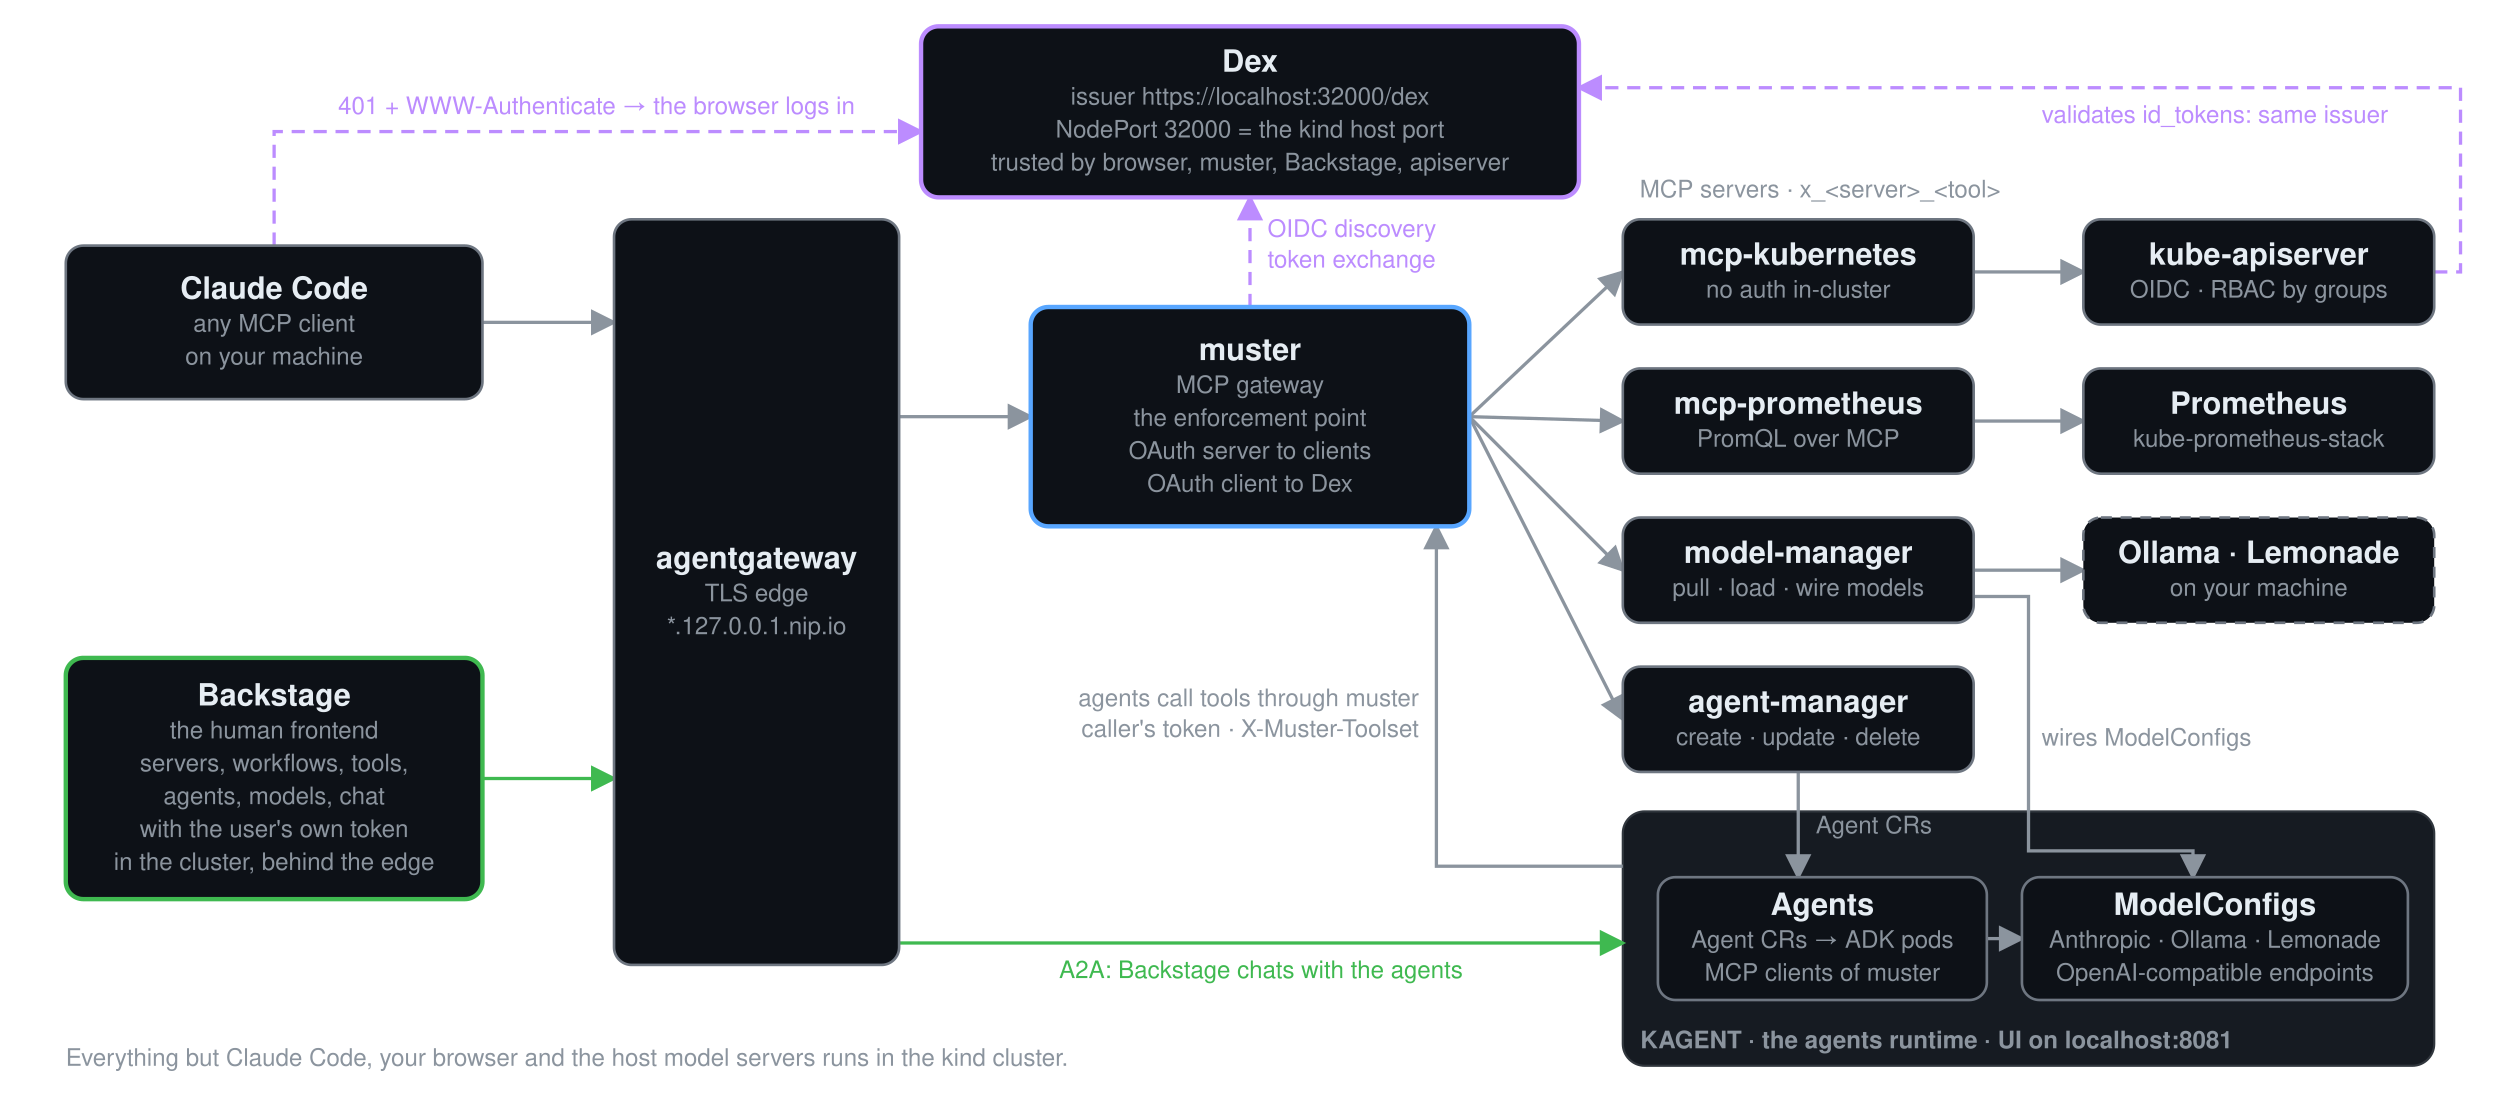
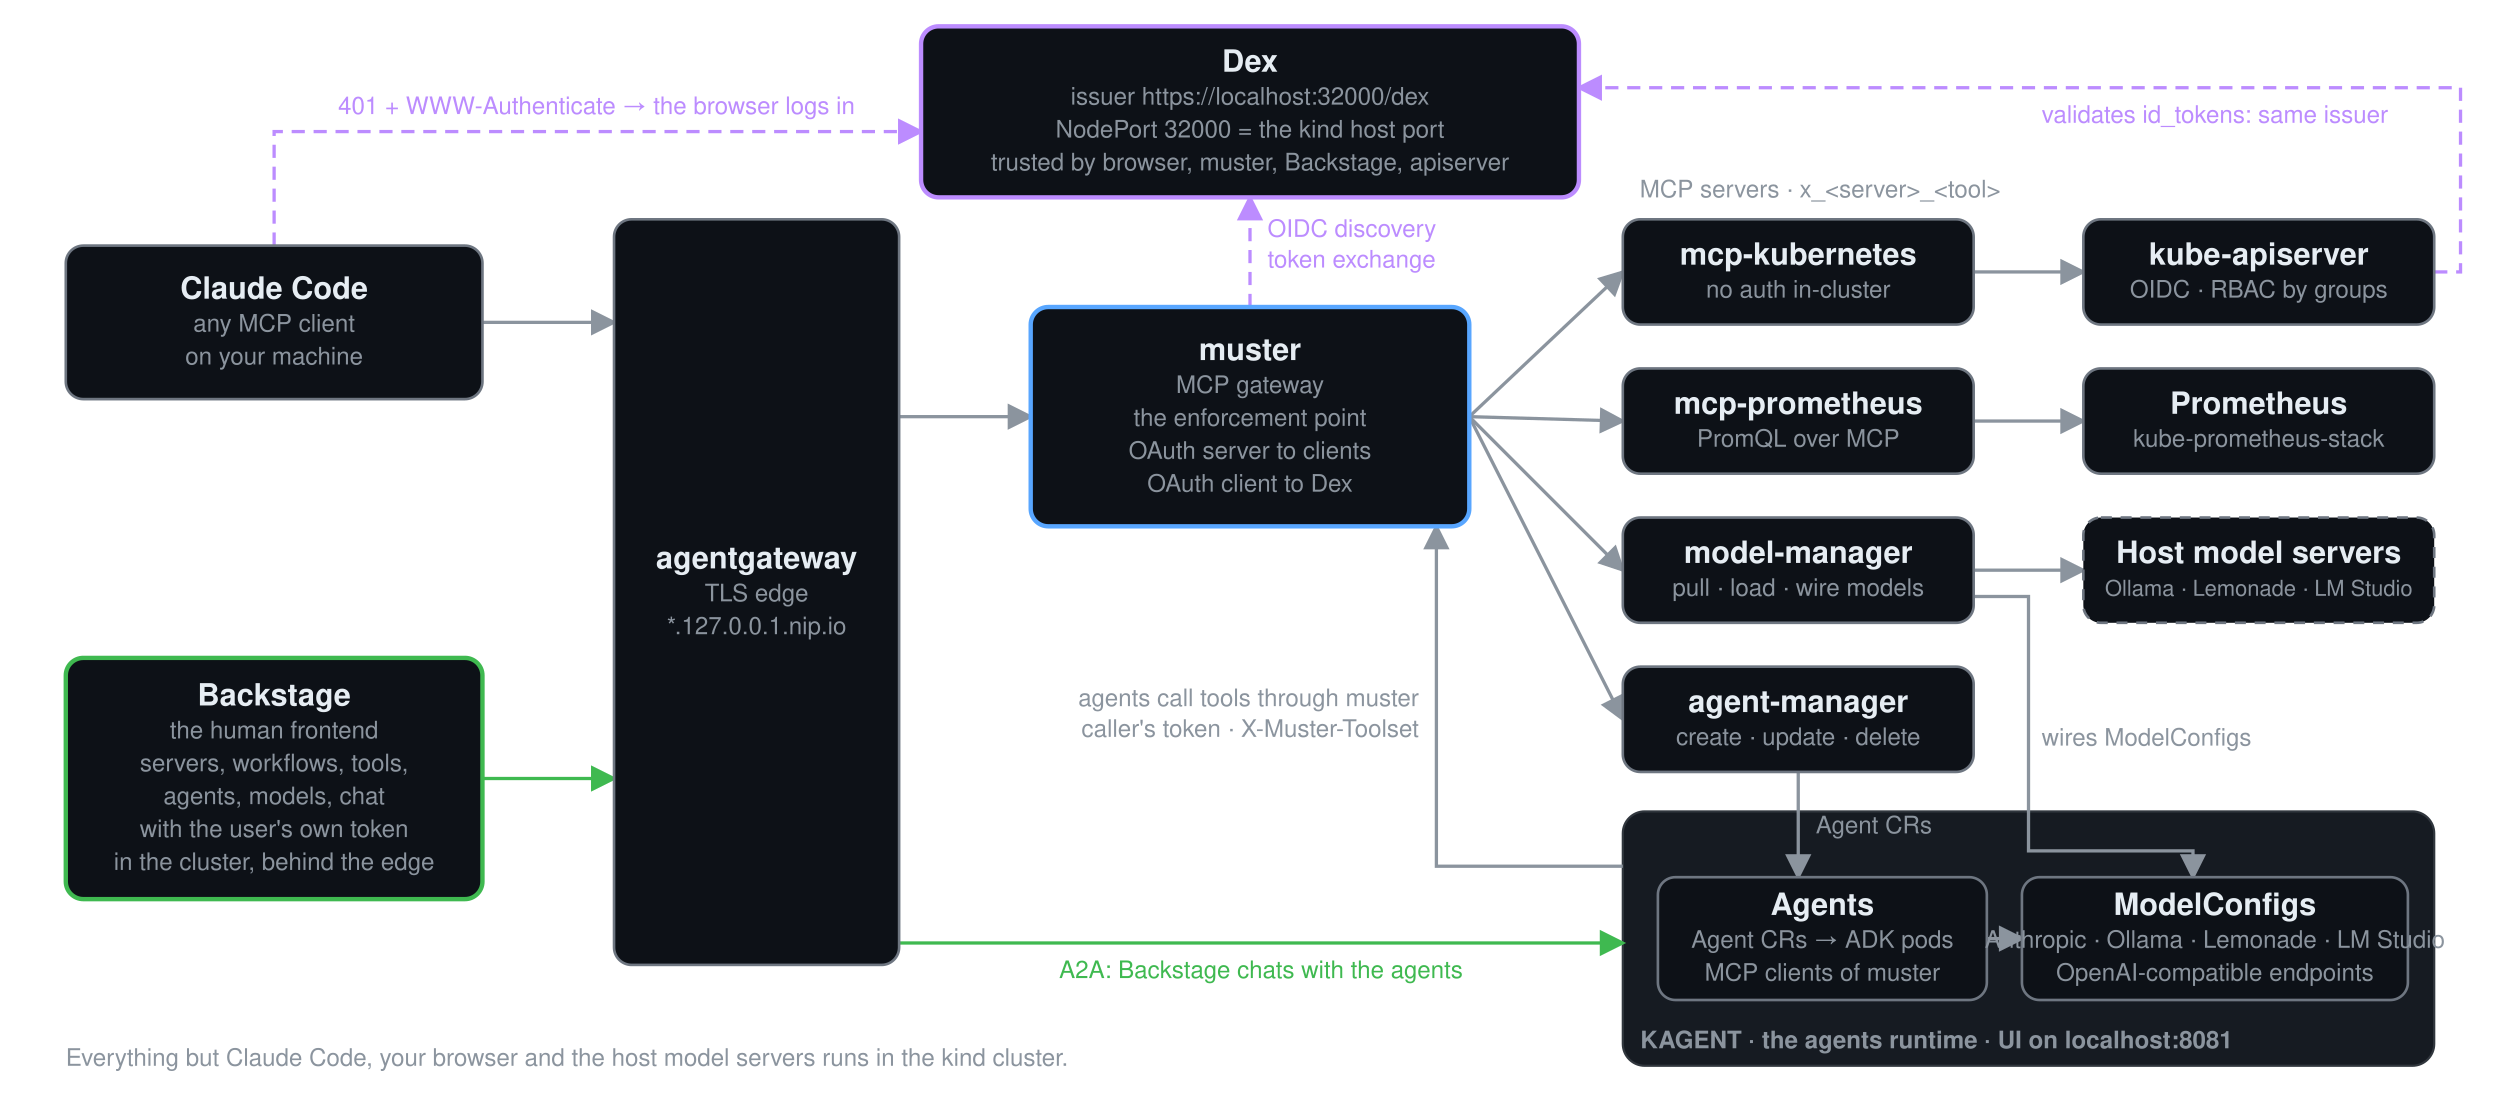
<svg xmlns="http://www.w3.org/2000/svg" width="1140" height="500" viewBox="0 0 1140 500" font-family="-apple-system, BlinkMacSystemFont, &quot;Segoe UI&quot;, Helvetica, Arial, sans-serif">
  <defs>
    <marker id="arrow" viewBox="0 0 8 8" refX="7" refY="4" markerWidth="8" markerHeight="8" orient="auto-start-reverse">
      <path d="M0,0 L8,4 L0,8 z" fill="#8b949e" />
    </marker>
    <marker id="arrow-accent" viewBox="0 0 8 8" refX="7" refY="4" markerWidth="8" markerHeight="8" orient="auto-start-reverse">
      <path d="M0,0 L8,4 L0,8 z" fill="#bc8cff" />
    </marker>
    <marker id="arrow-human" viewBox="0 0 8 8" refX="7" refY="4" markerWidth="8" markerHeight="8" orient="auto-start-reverse">
      <path d="M0,0 L8,4 L0,8 z" fill="#3fb950" />
    </marker>
  </defs>
  <rect x="740" y="370" width="370" height="116" rx="10" fill="#161b22" stroke="#30363d" />
  <text x="748" y="478" text-anchor="start" font-size="11" font-weight="600" fill="#8b949e">KAGENT · the agents runtime · UI on localhost:8081</text>
  <text x="830" y="90" text-anchor="middle" font-size="11" fill="#8b949e">MCP servers · x_&lt;server&gt;_&lt;tool&gt;</text>
  <text x="30" y="486" text-anchor="start" font-size="11" fill="#8b949e">Everything but Claude Code, your browser and the host model servers runs in the kind cluster.</text>
  <path d="M220,147 L280,147" fill="none" stroke="#8b949e" stroke-width="1.5" marker-end="url(#arrow)" />
  <path d="M220,355 L280,355" fill="none" stroke="#3fb950" stroke-width="1.5" marker-end="url(#arrow-human)" />
  <path d="M410,190 L470,190" fill="none" stroke="#8b949e" stroke-width="1.5" marker-end="url(#arrow)" />
  <path d="M410,430 L740,430" fill="none" stroke="#3fb950" stroke-width="1.5" marker-end="url(#arrow-human)" />
  <text x="575" y="446" text-anchor="middle" font-size="11" fill="#3fb950">A2A: Backstage chats with the agents</text>
  <path d="M670,190 L740,124" fill="none" stroke="#8b949e" stroke-width="1.5" marker-end="url(#arrow)" />
  <path d="M670,190 L740,192" fill="none" stroke="#8b949e" stroke-width="1.5" marker-end="url(#arrow)" />
  <path d="M670,190 L740,260" fill="none" stroke="#8b949e" stroke-width="1.5" marker-end="url(#arrow)" />
  <path d="M670,190 L740,328" fill="none" stroke="#8b949e" stroke-width="1.5" marker-end="url(#arrow)" />
  <path d="M900,124 L950,124" fill="none" stroke="#8b949e" stroke-width="1.5" marker-end="url(#arrow)" />
  <path d="M900,192 L950,192" fill="none" stroke="#8b949e" stroke-width="1.5" marker-end="url(#arrow)" />
  <path d="M900,260 L950,260" fill="none" stroke="#8b949e" stroke-width="1.5" marker-end="url(#arrow)" />
  <path d="M820,352 L820,400" fill="none" stroke="#8b949e" stroke-width="1.5" marker-end="url(#arrow)" />
  <text x="828" y="380" text-anchor="start" font-size="11" fill="#8b949e">Agent CRs</text>
  <path d="M900,272 L925,272 L925,388 L1000,388 L1000,400" fill="none" stroke="#8b949e" stroke-width="1.5" marker-end="url(#arrow)" />
  <text x="931" y="340" text-anchor="start" font-size="11" fill="#8b949e">wires ModelConfigs</text>
  <path d="M906,428 L922,428" fill="none" stroke="#8b949e" stroke-width="1.5" marker-end="url(#arrow)" />
  <path d="M740,395 L655,395 L655,240" fill="none" stroke="#8b949e" stroke-width="1.5" marker-end="url(#arrow)" />
  <text x="647" y="322" text-anchor="end" font-size="11" fill="#8b949e">agents call tools through muster</text>
  <text x="647" y="336" text-anchor="end" font-size="11" fill="#8b949e">caller's token · X-Muster-Toolset</text>
  <path d="M125,112 L125,60 L420,60" fill="none" stroke="#bc8cff" stroke-width="1.5" stroke-dasharray="6 4" marker-end="url(#arrow-accent)" />
  <text x="272" y="52" text-anchor="middle" font-size="11" fill="#bc8cff">401 + WWW-Authenticate → the browser logs in</text>
  <path d="M570,140 L570,90" fill="none" stroke="#bc8cff" stroke-width="1.5" stroke-dasharray="6 4" marker-end="url(#arrow-accent)" />
  <text x="578" y="108" text-anchor="start" font-size="11" fill="#bc8cff">OIDC discovery</text>
  <text x="578" y="122" text-anchor="start" font-size="11" fill="#bc8cff">token exchange</text>
  <path d="M1110,124 L1122,124 L1122,40 L720,40" fill="none" stroke="#bc8cff" stroke-width="1.5" stroke-dasharray="6 4" marker-end="url(#arrow-accent)" />
  <text x="1010" y="56" text-anchor="middle" font-size="11" fill="#bc8cff">validates id_tokens: same issuer</text>
  <rect x="420" y="12" width="300" height="78" rx="8" fill="#0d1117" stroke="#bc8cff" stroke-width="2" />
  <text x="570.0" y="32.7" text-anchor="middle" font-size="14" font-weight="600" fill="#e6edf3">Dex</text>
  <text x="570.0" y="47.7" text-anchor="middle" font-size="11" fill="#8b949e">issuer https://localhost:32000/dex</text>
  <text x="570.0" y="62.7" text-anchor="middle" font-size="11" fill="#8b949e">NodePort 32000 = the kind host port</text>
  <text x="570.0" y="77.7" text-anchor="middle" font-size="11" fill="#8b949e">trusted by browser, muster, Backstage, apiserver</text>
  <rect x="30" y="112" width="190" height="70" rx="8" fill="#0d1117" stroke="#6e7681" stroke-width="1.2" />
  <text x="125.0" y="136.2" text-anchor="middle" font-size="14" font-weight="600" fill="#e6edf3">Claude Code</text>
  <text x="125.0" y="151.2" text-anchor="middle" font-size="11" fill="#8b949e">any MCP client</text>
  <text x="125.0" y="166.2" text-anchor="middle" font-size="11" fill="#8b949e">on your machine</text>
  <rect x="30" y="300" width="190" height="110" rx="8" fill="#0d1117" stroke="#3fb950" stroke-width="2" />
  <text x="125.0" y="321.7" text-anchor="middle" font-size="14" font-weight="600" fill="#e6edf3">Backstage</text>
  <text x="125.0" y="336.7" text-anchor="middle" font-size="11" fill="#8b949e">the human frontend</text>
  <text x="125.0" y="351.7" text-anchor="middle" font-size="11" fill="#8b949e">servers, workflows, tools,</text>
  <text x="125.0" y="366.7" text-anchor="middle" font-size="11" fill="#8b949e">agents, models, chat</text>
  <text x="125.0" y="381.7" text-anchor="middle" font-size="11" fill="#8b949e">with the user's own token</text>
  <text x="125.0" y="396.7" text-anchor="middle" font-size="11" fill="#8b949e">in the cluster, behind the edge</text>
  <rect x="280" y="100" width="130" height="340" rx="8" fill="#0d1117" stroke="#6e7681" stroke-width="1.2" />
  <text x="345.0" y="259.2" text-anchor="middle" font-size="14" font-weight="600" fill="#e6edf3">agentgateway</text>
  <text x="345.0" y="274.2" text-anchor="middle" font-size="11" fill="#8b949e">TLS edge</text>
  <text x="345.0" y="289.2" text-anchor="middle" font-size="11" fill="#8b949e">*.127.0.0.1.nip.io</text>
  <rect x="470" y="140" width="200" height="100" rx="8" fill="#0d1117" stroke="#58a6ff" stroke-width="2" />
  <text x="570.0" y="164.2" text-anchor="middle" font-size="14" font-weight="600" fill="#e6edf3">muster</text>
  <text x="570.0" y="179.2" text-anchor="middle" font-size="11" fill="#8b949e">MCP gateway</text>
  <text x="570.0" y="194.2" text-anchor="middle" font-size="11" fill="#8b949e">the enforcement point</text>
  <text x="570.0" y="209.2" text-anchor="middle" font-size="11" fill="#8b949e">OAuth server to clients</text>
  <text x="570.0" y="224.2" text-anchor="middle" font-size="11" fill="#8b949e">OAuth client to Dex</text>
  <rect x="740" y="100" width="160" height="48" rx="8" fill="#0d1117" stroke="#6e7681" stroke-width="1.2" />
  <text x="820.0" y="120.7" text-anchor="middle" font-size="14" font-weight="600" fill="#e6edf3">mcp-kubernetes</text>
  <text x="820.0" y="135.7" text-anchor="middle" font-size="11" fill="#8b949e">no auth in-cluster</text>
  <rect x="950" y="100" width="160" height="48" rx="8" fill="#0d1117" stroke="#6e7681" stroke-width="1.2" />
  <text x="1030.0" y="120.7" text-anchor="middle" font-size="14" font-weight="600" fill="#e6edf3">kube-apiserver</text>
  <text x="1030.0" y="135.7" text-anchor="middle" font-size="11" fill="#8b949e">OIDC · RBAC by groups</text>
  <rect x="740" y="168" width="160" height="48" rx="8" fill="#0d1117" stroke="#6e7681" stroke-width="1.2" />
  <text x="820.0" y="188.7" text-anchor="middle" font-size="14" font-weight="600" fill="#e6edf3">mcp-prometheus</text>
  <text x="820.0" y="203.7" text-anchor="middle" font-size="11" fill="#8b949e">PromQL over MCP</text>
  <rect x="950" y="168" width="160" height="48" rx="8" fill="#0d1117" stroke="#6e7681" stroke-width="1.2" />
  <text x="1030.0" y="188.7" text-anchor="middle" font-size="14" font-weight="600" fill="#e6edf3">Prometheus</text>
  <text x="1030.0" y="203.7" text-anchor="middle" font-size="11" fill="#8b949e">kube-prometheus-stack</text>
  <rect x="740" y="236" width="160" height="48" rx="8" fill="#0d1117" stroke="#6e7681" stroke-width="1.2" />
  <text x="820.0" y="256.7" text-anchor="middle" font-size="14" font-weight="600" fill="#e6edf3">model-manager</text>
  <text x="820.0" y="271.7" text-anchor="middle" font-size="11" fill="#8b949e">pull · load · wire models</text>
  <rect x="950" y="236" width="160" height="48" rx="8" fill="#0d1117" stroke="#6e7681" stroke-width="1.2" stroke-dasharray="5 4" />
-   <text x="1030.0" y="256.7" text-anchor="middle" font-size="14" font-weight="600" fill="#e6edf3">Ollama · Lemonade</text>
-   <text x="1030.0" y="271.7" text-anchor="middle" font-size="11" fill="#8b949e">on your machine</text>
+   <text x="1030.0" y="256.7" text-anchor="middle" font-size="14" font-weight="600" fill="#e6edf3">Host model servers</text>
+   <text x="1030.0" y="271.7" text-anchor="middle" font-size="10" fill="#8b949e">Ollama · Lemonade · LM Studio</text>
  <rect x="740" y="304" width="160" height="48" rx="8" fill="#0d1117" stroke="#6e7681" stroke-width="1.2" />
  <text x="820.0" y="324.7" text-anchor="middle" font-size="14" font-weight="600" fill="#e6edf3">agent-manager</text>
  <text x="820.0" y="339.7" text-anchor="middle" font-size="11" fill="#8b949e">create · update · delete</text>
  <rect x="756" y="400" width="150" height="56" rx="8" fill="#0d1117" stroke="#6e7681" stroke-width="1.2" />
  <text x="831.0" y="417.2" text-anchor="middle" font-size="14" font-weight="600" fill="#e6edf3">Agents</text>
  <text x="831.0" y="432.2" text-anchor="middle" font-size="11" fill="#8b949e">Agent CRs → ADK pods</text>
  <text x="831.0" y="447.2" text-anchor="middle" font-size="11" fill="#8b949e">MCP clients of muster</text>
  <rect x="922" y="400" width="176" height="56" rx="8" fill="#0d1117" stroke="#6e7681" stroke-width="1.2" />
  <text x="1010.0" y="417.2" text-anchor="middle" font-size="14" font-weight="600" fill="#e6edf3">ModelConfigs</text>
-   <text x="1010.0" y="432.2" text-anchor="middle" font-size="11" fill="#8b949e">Anthropic · Ollama · Lemonade</text>
+   <text x="1010.0" y="432.2" text-anchor="middle" font-size="11" fill="#8b949e">Anthropic · Ollama · Lemonade · LM Studio</text>
  <text x="1010.0" y="447.2" text-anchor="middle" font-size="11" fill="#8b949e">OpenAI-compatible endpoints</text>
</svg>
